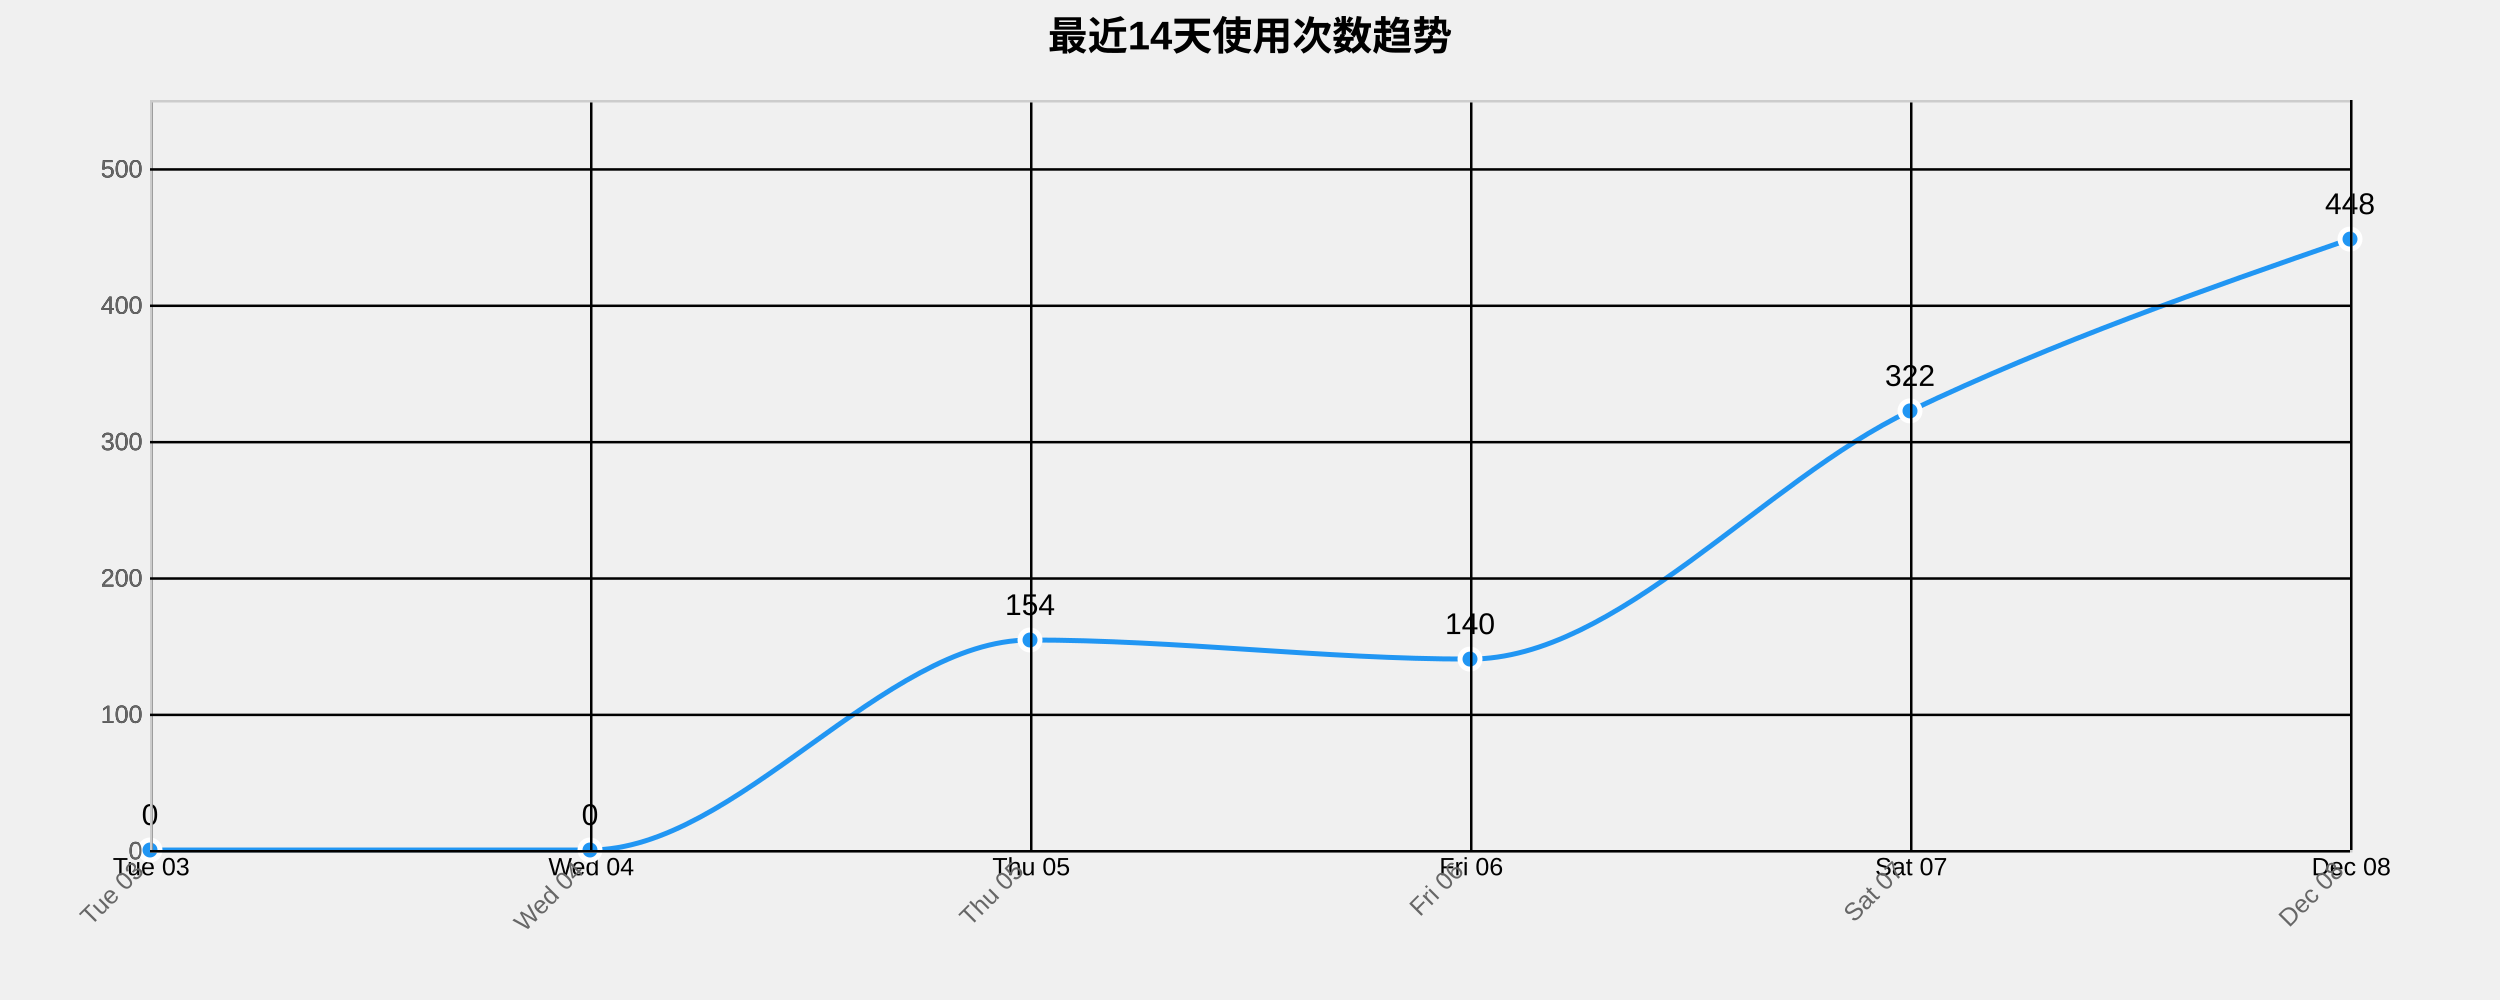
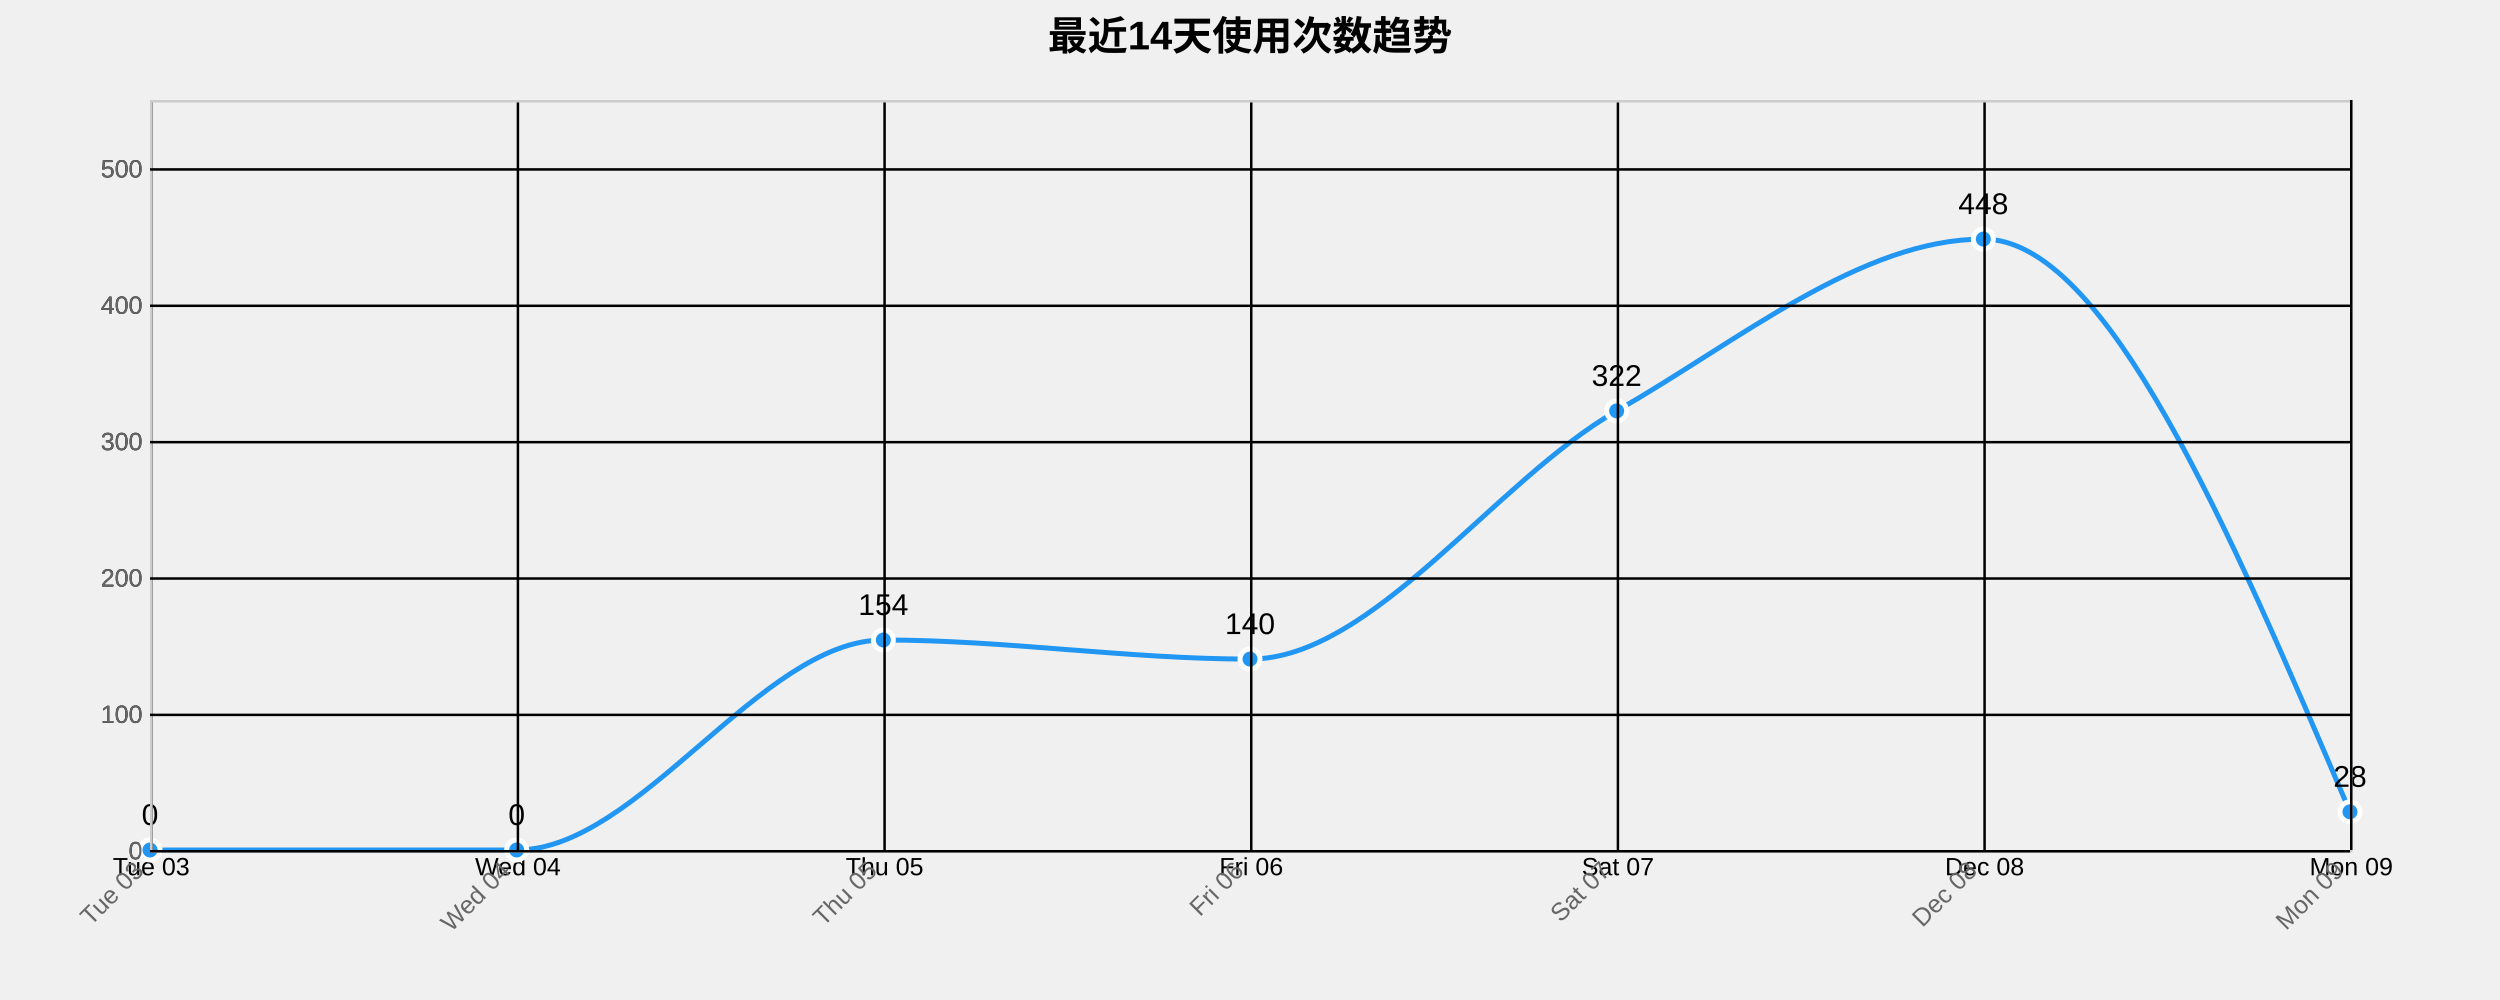
<svg xmlns="http://www.w3.org/2000/svg" width="1000" height="400">
  <g transform="translate(60,40)">
    <text x="440" y="-20" text-anchor="middle" style="font-size: 16px; font-weight: bold;">最近14天使用次数趋势</text>
    <g class="grid" transform="translate(0,300)" fill="none" font-size="10" font-family="sans-serif" text-anchor="middle">
      <path class="domain" stroke="currentColor" d="M0.5,-300V0.5H880.5V-300" />
      <g class="tick" opacity="1" transform="translate(0.5,0)">
        <line stroke="currentColor" y2="-300" />
        <text fill="currentColor" y="3" dy="0.71em">Tue 03</text>
      </g>
-       <g class="tick" opacity="1" transform="translate(176.5,0)">
+       <g class="tick" opacity="1" transform="translate(147.1667,0)">
        <line stroke="currentColor" y2="-300" />
        <text fill="currentColor" y="3" dy="0.71em">Wed 04</text>
      </g>
-       <g class="tick" opacity="1" transform="translate(352.5,0)">
+       <g class="tick" opacity="1" transform="translate(293.8333,0)">
        <line stroke="currentColor" y2="-300" />
        <text fill="currentColor" y="3" dy="0.71em">Thu 05</text>
      </g>
-       <g class="tick" opacity="1" transform="translate(528.5,0)">
+       <g class="tick" opacity="1" transform="translate(440.5,0)">
        <line stroke="currentColor" y2="-300" />
        <text fill="currentColor" y="3" dy="0.71em">Fri 06</text>
      </g>
-       <g class="tick" opacity="1" transform="translate(704.5,0)">
+       <g class="tick" opacity="1" transform="translate(587.1667,0)">
        <line stroke="currentColor" y2="-300" />
        <text fill="currentColor" y="3" dy="0.71em">Sat 07</text>
      </g>
+       <g class="tick" opacity="1" transform="translate(733.8333,0)">
+         <line stroke="currentColor" y2="-300" />
+         <text fill="currentColor" y="3" dy="0.71em">Dec 08</text>
+       </g>
      <g class="tick" opacity="1" transform="translate(880.5,0)">
        <line stroke="currentColor" y2="-300" />
-         <text fill="currentColor" y="3" dy="0.71em">Dec 08</text>
+         <text fill="currentColor" y="3" dy="0.71em">Mon 09</text>
      </g>
    </g>
    <g class="grid" fill="none" font-size="10" font-family="sans-serif" text-anchor="end">
      <path class="domain" stroke="currentColor" d="M880,300.5H0.5V0.5H880" />
      <g class="tick" opacity="1" transform="translate(0,300.5)">
        <line stroke="currentColor" x2="880" />
        <text fill="currentColor" x="-3" dy="0.32em">0</text>
      </g>
      <g class="tick" opacity="1" transform="translate(0,245.9545)">
        <line stroke="currentColor" x2="880" />
        <text fill="currentColor" x="-3" dy="0.32em">100</text>
      </g>
      <g class="tick" opacity="1" transform="translate(0,191.4091)">
        <line stroke="currentColor" x2="880" />
        <text fill="currentColor" x="-3" dy="0.32em">200</text>
      </g>
      <g class="tick" opacity="1" transform="translate(0,136.8636)">
        <line stroke="currentColor" x2="880" />
        <text fill="currentColor" x="-3" dy="0.32em">300</text>
      </g>
      <g class="tick" opacity="1" transform="translate(0,82.31818)">
        <line stroke="currentColor" x2="880" />
        <text fill="currentColor" x="-3" dy="0.32em">400</text>
      </g>
      <g class="tick" opacity="1" transform="translate(0,27.77273)">
        <line stroke="currentColor" x2="880" />
        <text fill="currentColor" x="-3" dy="0.32em">500</text>
      </g>
    </g>
-     <path class="area" d="M0,300C58.667,300,117.333,300,176,300C234.667,300,293.333,216,352,216C410.667,216,469.333,223.636,528,223.636C586.667,223.636,645.333,152.364,704,124.364C762.667,96.364,821.333,76,880,55.636L880,300C821.333,300,762.667,300,704,300C645.333,300,586.667,300,528,300C469.333,300,410.667,300,352,300C293.333,300,234.667,300,176,300C117.333,300,58.667,300,0,300Z" style="fill: url(#area-gradient); opacity: 0.3;" />
-     <path class="line" d="M0,300C58.667,300,117.333,300,176,300C234.667,300,293.333,216,352,216C410.667,216,469.333,223.636,528,223.636C586.667,223.636,645.333,152.364,704,124.364C762.667,96.364,821.333,76,880,55.636" style="fill: none; stroke: #2196F3; stroke-width: 2px;" />
+     <path class="area" d="M0,300C48.889,300,97.778,300,146.667,300C195.556,300,244.444,216,293.333,216C342.222,216,391.111,223.636,440,223.636C488.889,223.636,537.778,152.364,586.667,124.364C635.556,96.364,684.444,55.636,733.333,55.636C782.222,55.636,831.111,170.182,880,284.727L880,300C831.111,300,782.222,300,733.333,300C684.444,300,635.556,300,586.667,300C537.778,300,488.889,300,440,300C391.111,300,342.222,300,293.333,300C244.444,300,195.556,300,146.667,300C97.778,300,48.889,300,0,300Z" style="fill: url(#area-gradient); opacity: 0.3;" />
+     <path class="line" d="M0,300C48.889,300,97.778,300,146.667,300C195.556,300,244.444,216,293.333,216C342.222,216,391.111,223.636,440,223.636C488.889,223.636,537.778,152.364,586.667,124.364C635.556,96.364,684.444,55.636,733.333,55.636C782.222,55.636,831.111,170.182,880,284.727" style="fill: none; stroke: #2196F3; stroke-width: 2px;" />
    <circle class="dot" cx="0" cy="300" r="4" style="fill: #2196F3; stroke: #fff; stroke-width: 2px;" />
-     <circle class="dot" cx="176" cy="300" r="4" style="fill: #2196F3; stroke: #fff; stroke-width: 2px;" />
-     <circle class="dot" cx="352" cy="216" r="4" style="fill: #2196F3; stroke: #fff; stroke-width: 2px;" />
-     <circle class="dot" cx="528" cy="223.636" r="4" style="fill: #2196F3; stroke: #fff; stroke-width: 2px;" />
-     <circle class="dot" cx="704" cy="124.364" r="4" style="fill: #2196F3; stroke: #fff; stroke-width: 2px;" />
-     <circle class="dot" cx="880" cy="55.636" r="4" style="fill: #2196F3; stroke: #fff; stroke-width: 2px;" />
+     <circle class="dot" cx="146.667" cy="300" r="4" style="fill: #2196F3; stroke: #fff; stroke-width: 2px;" />
+     <circle class="dot" cx="293.333" cy="216" r="4" style="fill: #2196F3; stroke: #fff; stroke-width: 2px;" />
+     <circle class="dot" cx="440" cy="223.636" r="4" style="fill: #2196F3; stroke: #fff; stroke-width: 2px;" />
+     <circle class="dot" cx="586.667" cy="124.364" r="4" style="fill: #2196F3; stroke: #fff; stroke-width: 2px;" />
+     <circle class="dot" cx="733.333" cy="55.636" r="4" style="fill: #2196F3; stroke: #fff; stroke-width: 2px;" />
+     <circle class="dot" cx="880" cy="284.727" r="4" style="fill: #2196F3; stroke: #fff; stroke-width: 2px;" />
    <text class="label" x="0" y="290" text-anchor="middle" style="font-size: 12px;">0</text>
-     <text class="label" x="176" y="290" text-anchor="middle" style="font-size: 12px;">0</text>
-     <text class="label" x="352" y="206" text-anchor="middle" style="font-size: 12px;">154</text>
-     <text class="label" x="528" y="213.636" text-anchor="middle" style="font-size: 12px;">140</text>
-     <text class="label" x="704" y="114.364" text-anchor="middle" style="font-size: 12px;">322</text>
-     <text class="label" x="880" y="45.636" text-anchor="middle" style="font-size: 12px;">448</text>
+     <text class="label" x="146.667" y="290" text-anchor="middle" style="font-size: 12px;">0</text>
+     <text class="label" x="293.333" y="206" text-anchor="middle" style="font-size: 12px;">154</text>
+     <text class="label" x="440" y="213.636" text-anchor="middle" style="font-size: 12px;">140</text>
+     <text class="label" x="586.667" y="114.364" text-anchor="middle" style="font-size: 12px;">322</text>
+     <text class="label" x="733.333" y="45.636" text-anchor="middle" style="font-size: 12px;">448</text>
+     <text class="label" x="880" y="274.727" text-anchor="middle" style="font-size: 12px;">28</text>
    <g class="x-axis" transform="translate(0,300)" fill="none" font-size="10" font-family="sans-serif" text-anchor="middle">
      <path class="domain" stroke="currentColor" d="M0.5,-300V0.5H880.5V-300" />
      <g class="tick" opacity="1" transform="translate(0.5,0)">
        <line stroke="currentColor" y2="-300" />
        <text fill="currentColor" y="3" dy=".15em" style="text-anchor: end;" dx="-.8em" transform="rotate(-45)">Tue 03</text>
      </g>
-       <g class="tick" opacity="1" transform="translate(176.5,0)">
+       <g class="tick" opacity="1" transform="translate(147.1667,0)">
        <line stroke="currentColor" y2="-300" />
        <text fill="currentColor" y="3" dy=".15em" style="text-anchor: end;" dx="-.8em" transform="rotate(-45)">Wed 04</text>
      </g>
-       <g class="tick" opacity="1" transform="translate(352.5,0)">
+       <g class="tick" opacity="1" transform="translate(293.8333,0)">
        <line stroke="currentColor" y2="-300" />
        <text fill="currentColor" y="3" dy=".15em" style="text-anchor: end;" dx="-.8em" transform="rotate(-45)">Thu 05</text>
      </g>
-       <g class="tick" opacity="1" transform="translate(528.5,0)">
+       <g class="tick" opacity="1" transform="translate(440.5,0)">
        <line stroke="currentColor" y2="-300" />
        <text fill="currentColor" y="3" dy=".15em" style="text-anchor: end;" dx="-.8em" transform="rotate(-45)">Fri 06</text>
      </g>
-       <g class="tick" opacity="1" transform="translate(704.5,0)">
+       <g class="tick" opacity="1" transform="translate(587.1667,0)">
        <line stroke="currentColor" y2="-300" />
        <text fill="currentColor" y="3" dy=".15em" style="text-anchor: end;" dx="-.8em" transform="rotate(-45)">Sat 07</text>
      </g>
+       <g class="tick" opacity="1" transform="translate(733.8333,0)">
+         <line stroke="currentColor" y2="-300" />
+         <text fill="currentColor" y="3" dy=".15em" style="text-anchor: end;" dx="-.8em" transform="rotate(-45)">Dec 08</text>
+       </g>
      <g class="tick" opacity="1" transform="translate(880.5,0)">
        <line stroke="currentColor" y2="-300" />
-         <text fill="currentColor" y="3" dy=".15em" style="text-anchor: end;" dx="-.8em" transform="rotate(-45)">Dec 08</text>
+         <text fill="currentColor" y="3" dy=".15em" style="text-anchor: end;" dx="-.8em" transform="rotate(-45)">Mon 09</text>
      </g>
    </g>
    <g class="y-axis" fill="none" font-size="10" font-family="sans-serif" text-anchor="end">
      <path class="domain" stroke="currentColor" d="M880,300.5H0.5V0.5H880" />
      <g class="tick" opacity="1" transform="translate(0,300.5)">
        <line stroke="currentColor" x2="880" />
        <text fill="currentColor" x="-3" dy="0.32em">0</text>
      </g>
      <g class="tick" opacity="1" transform="translate(0,245.9545)">
        <line stroke="currentColor" x2="880" />
        <text fill="currentColor" x="-3" dy="0.32em">100</text>
      </g>
      <g class="tick" opacity="1" transform="translate(0,191.4091)">
        <line stroke="currentColor" x2="880" />
        <text fill="currentColor" x="-3" dy="0.32em">200</text>
      </g>
      <g class="tick" opacity="1" transform="translate(0,136.8636)">
        <line stroke="currentColor" x2="880" />
        <text fill="currentColor" x="-3" dy="0.32em">300</text>
      </g>
      <g class="tick" opacity="1" transform="translate(0,82.31818)">
        <line stroke="currentColor" x2="880" />
        <text fill="currentColor" x="-3" dy="0.32em">400</text>
      </g>
      <g class="tick" opacity="1" transform="translate(0,27.77273)">
        <line stroke="currentColor" x2="880" />
        <text fill="currentColor" x="-3" dy="0.32em">500</text>
      </g>
    </g>
    <style>
    .grid line {
      stroke: #e0e0e0;
      stroke-opacity: 0.7;
      shape-rendering: crispEdges;
    }
    .grid path {
      stroke-width: 0;
    }
    .dot:hover {
      r: 6;
    }
    text {
      font-family: Arial, sans-serif;
    }
    .x-axis path, .y-axis path {
      stroke: #ccc;
    }
    .x-axis text, .y-axis text {
      fill: #666;
    }
  </style>
  </g>
</svg>
